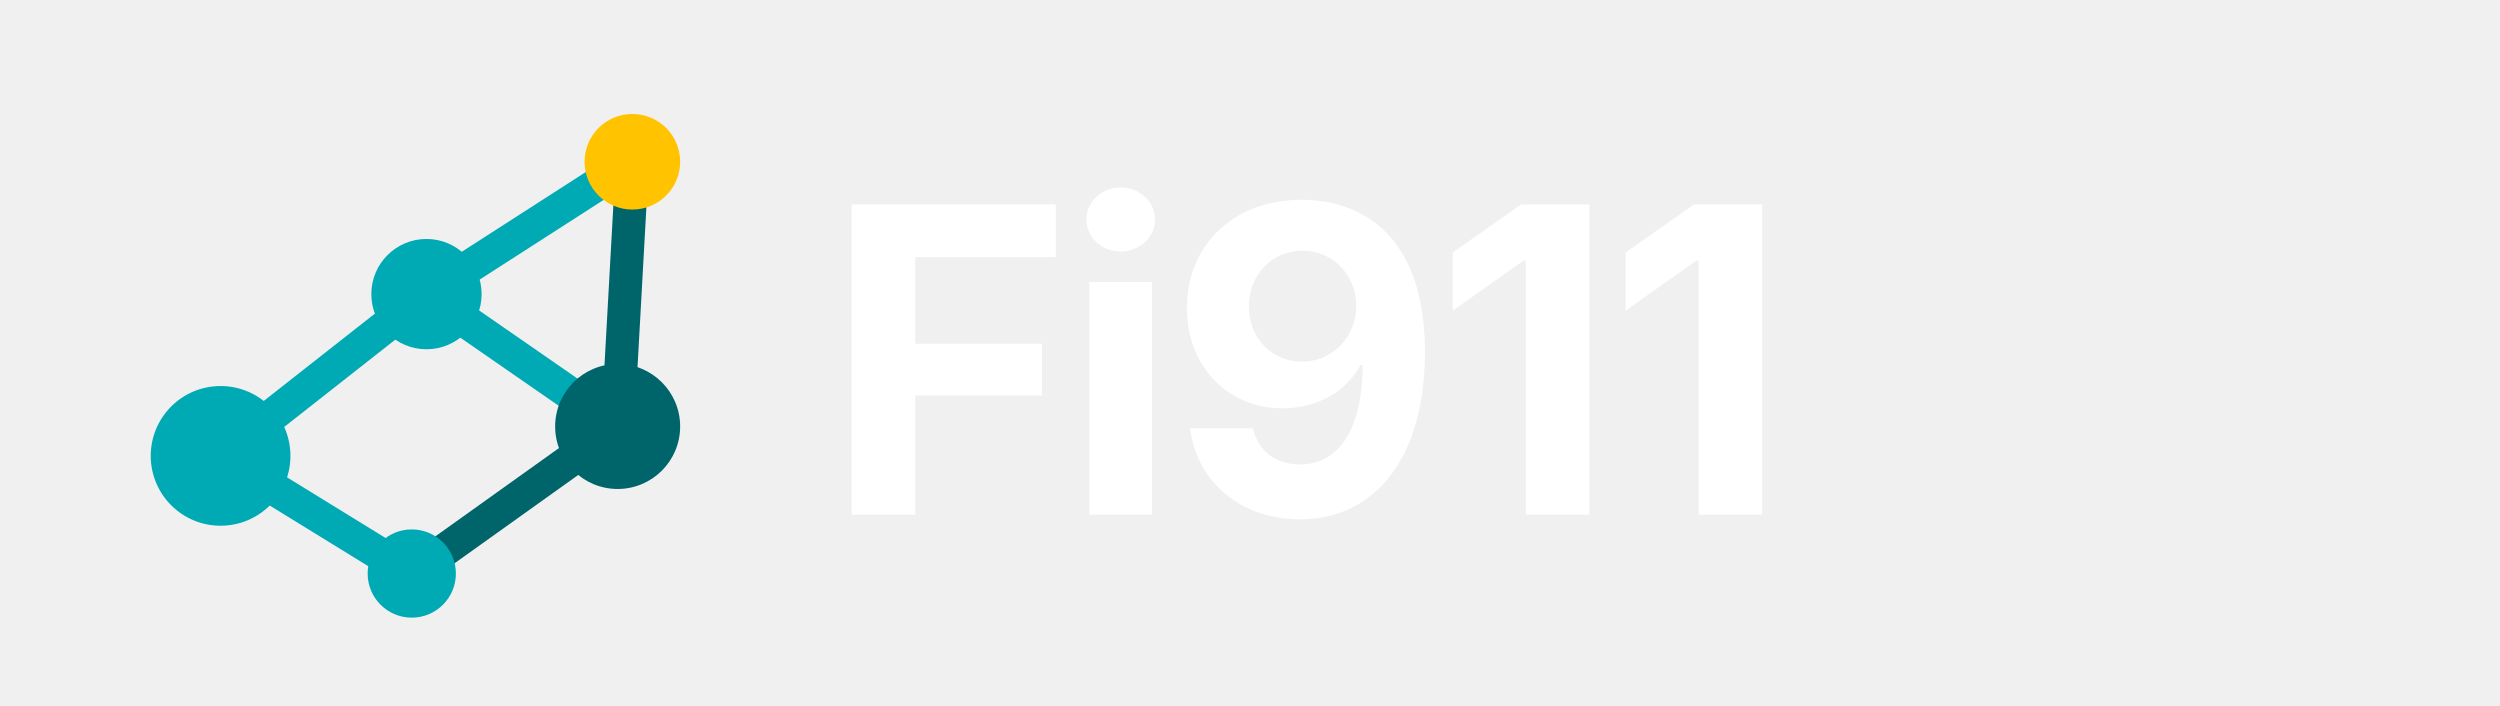
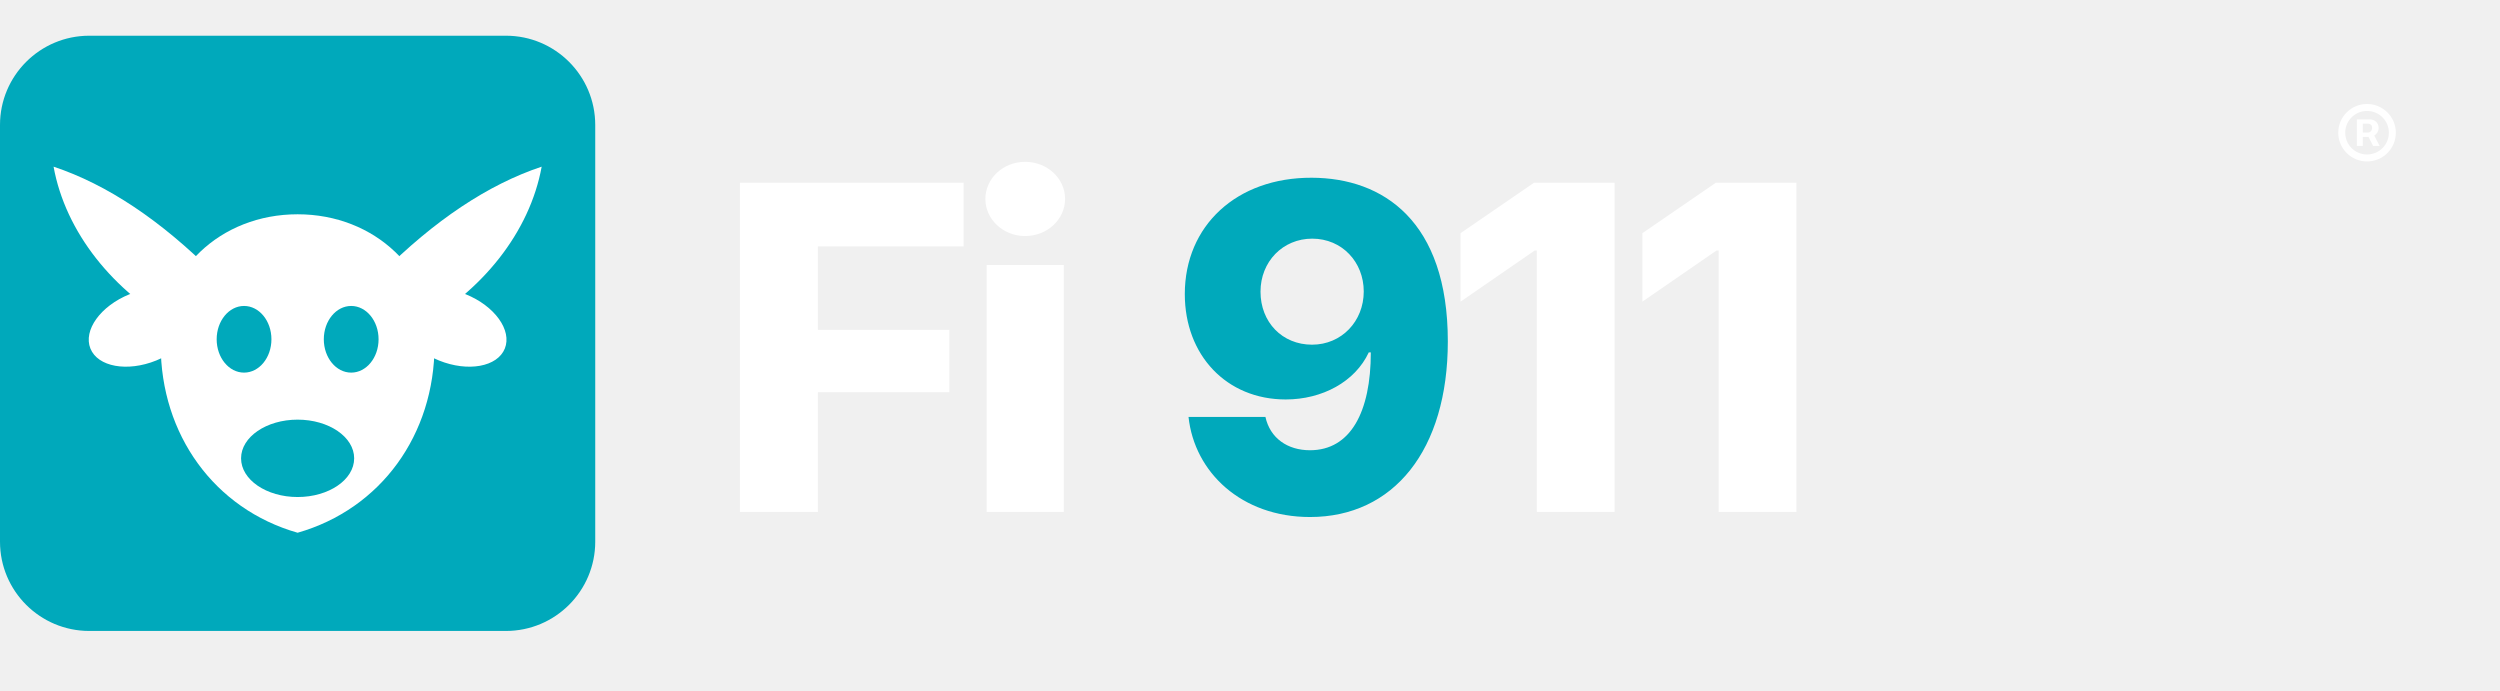
- <svg xmlns="http://www.w3.org/2000/svg" viewBox="0 0 340 96" role="img" aria-label="Fi911">
-   <g fill="none" stroke="#00AAB4" stroke-width="4.5" stroke-linecap="round">
-     <path d="M30 62 L58 40" />
-     <path d="M58 40 L86 22" />
-     <path d="M58 40 L84 58" />
-     <path d="M30 62 L56 78" />
+ <svg xmlns="http://www.w3.org/2000/svg" viewBox="0 0 420 116" role="img" aria-label="Fi911">
+   <g>
+     <rect x="0" y="6" width="100" height="100" rx="15" fill="#00A9BB" />
+     <path d="M36 46C27 37 18 31 9 28c2 11 10 21 21 27z" fill="#FFFFFF" />
+     <path d="M64 46c9-9 18-15 27-18-2 11-10 21-21 27z" fill="#FFFFFF" />
+     <ellipse cx="24" cy="55" rx="9.5" ry="6" fill="#FFFFFF" transform="rotate(-22 24 55)" />
+     <ellipse cx="76" cy="55" rx="9.5" ry="6" fill="#FFFFFF" transform="rotate(22 76 55)" />
+     <path d="M50 36c13 0 23 9.5 23 22 0 15-9 27.5-23 31.5C36 85.5 27 73 27 58c0-12.5 10-22 23-22z" fill="#FFFFFF" />
+     <ellipse cx="41" cy="57" rx="4.6" ry="5.6" fill="#00A9BB" />
+     <ellipse cx="59" cy="57" rx="4.6" ry="5.6" fill="#00A9BB" />
+     <ellipse cx="50" cy="77" rx="9.5" ry="6.5" fill="#00A9BB" />
  </g>
-   <g fill="none" stroke="#00646B" stroke-width="4.5" stroke-linecap="round">
-     <path d="M56 78 L84 58" />
-     <path d="M84 58 L86 22" />
+   <g font-family="Inter, system-ui, -apple-system, 'Segoe UI', sans-serif" font-size="76" font-weight="800" letter-spacing="-3">
+     <text x="120" y="86" fill="#FFFFFF">Fi</text>
+     <text x="196" y="86" fill="#00A9BB">9</text>
+     <text x="242" y="86" fill="#FFFFFF">11</text>
  </g>
-   <circle cx="30" cy="62" r="9.5" fill="#00AAB4" />
-   <circle cx="58" cy="40" r="7.5" fill="#00AAB4" />
-   <circle cx="86" cy="22" r="6.5" fill="#FFC300" />
-   <circle cx="84" cy="58" r="8.5" fill="#00646B" />
-   <circle cx="56" cy="78" r="6" fill="#00AAB4" />
-   <text x="112" y="70" font-family="Inter, system-ui, -apple-system, 'Segoe UI', sans-serif" font-size="58" font-weight="700" letter-spacing="-1.5" fill="#FFFFFF">Fi911</text>
+   <text x="392" y="30" font-family="Inter, system-ui, sans-serif" font-size="17" fill="#FFFFFF">®</text>
</svg>
